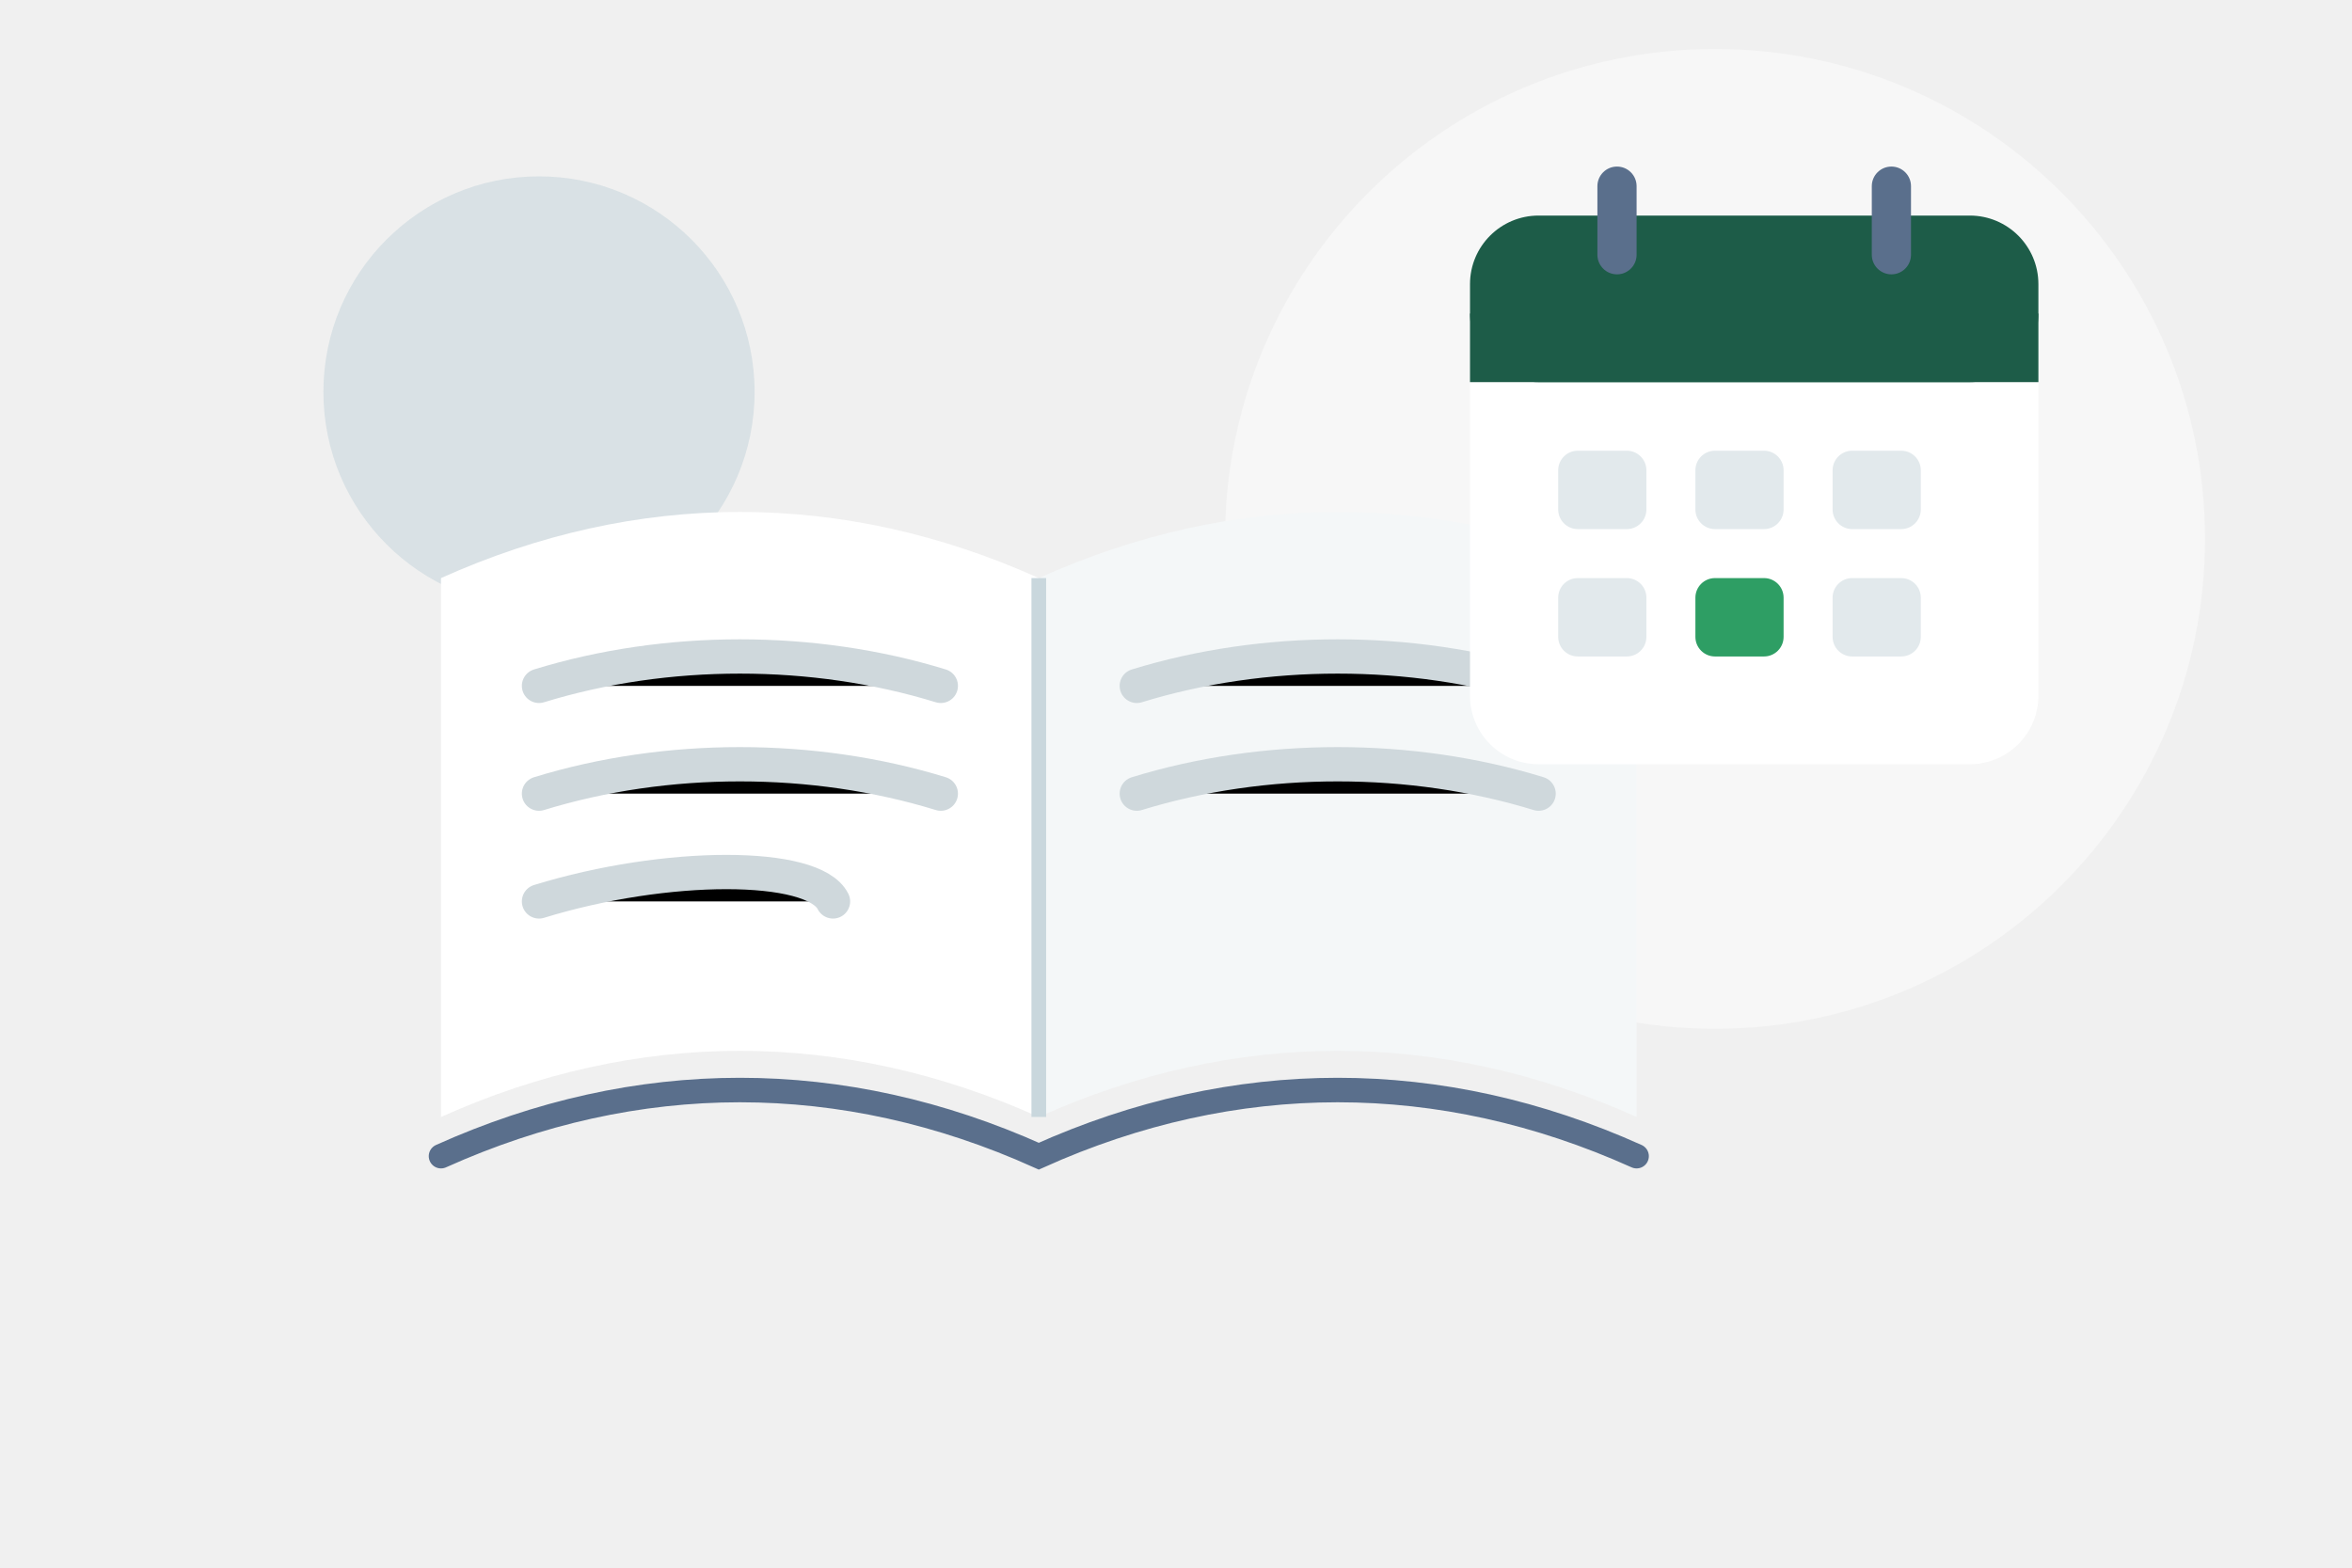
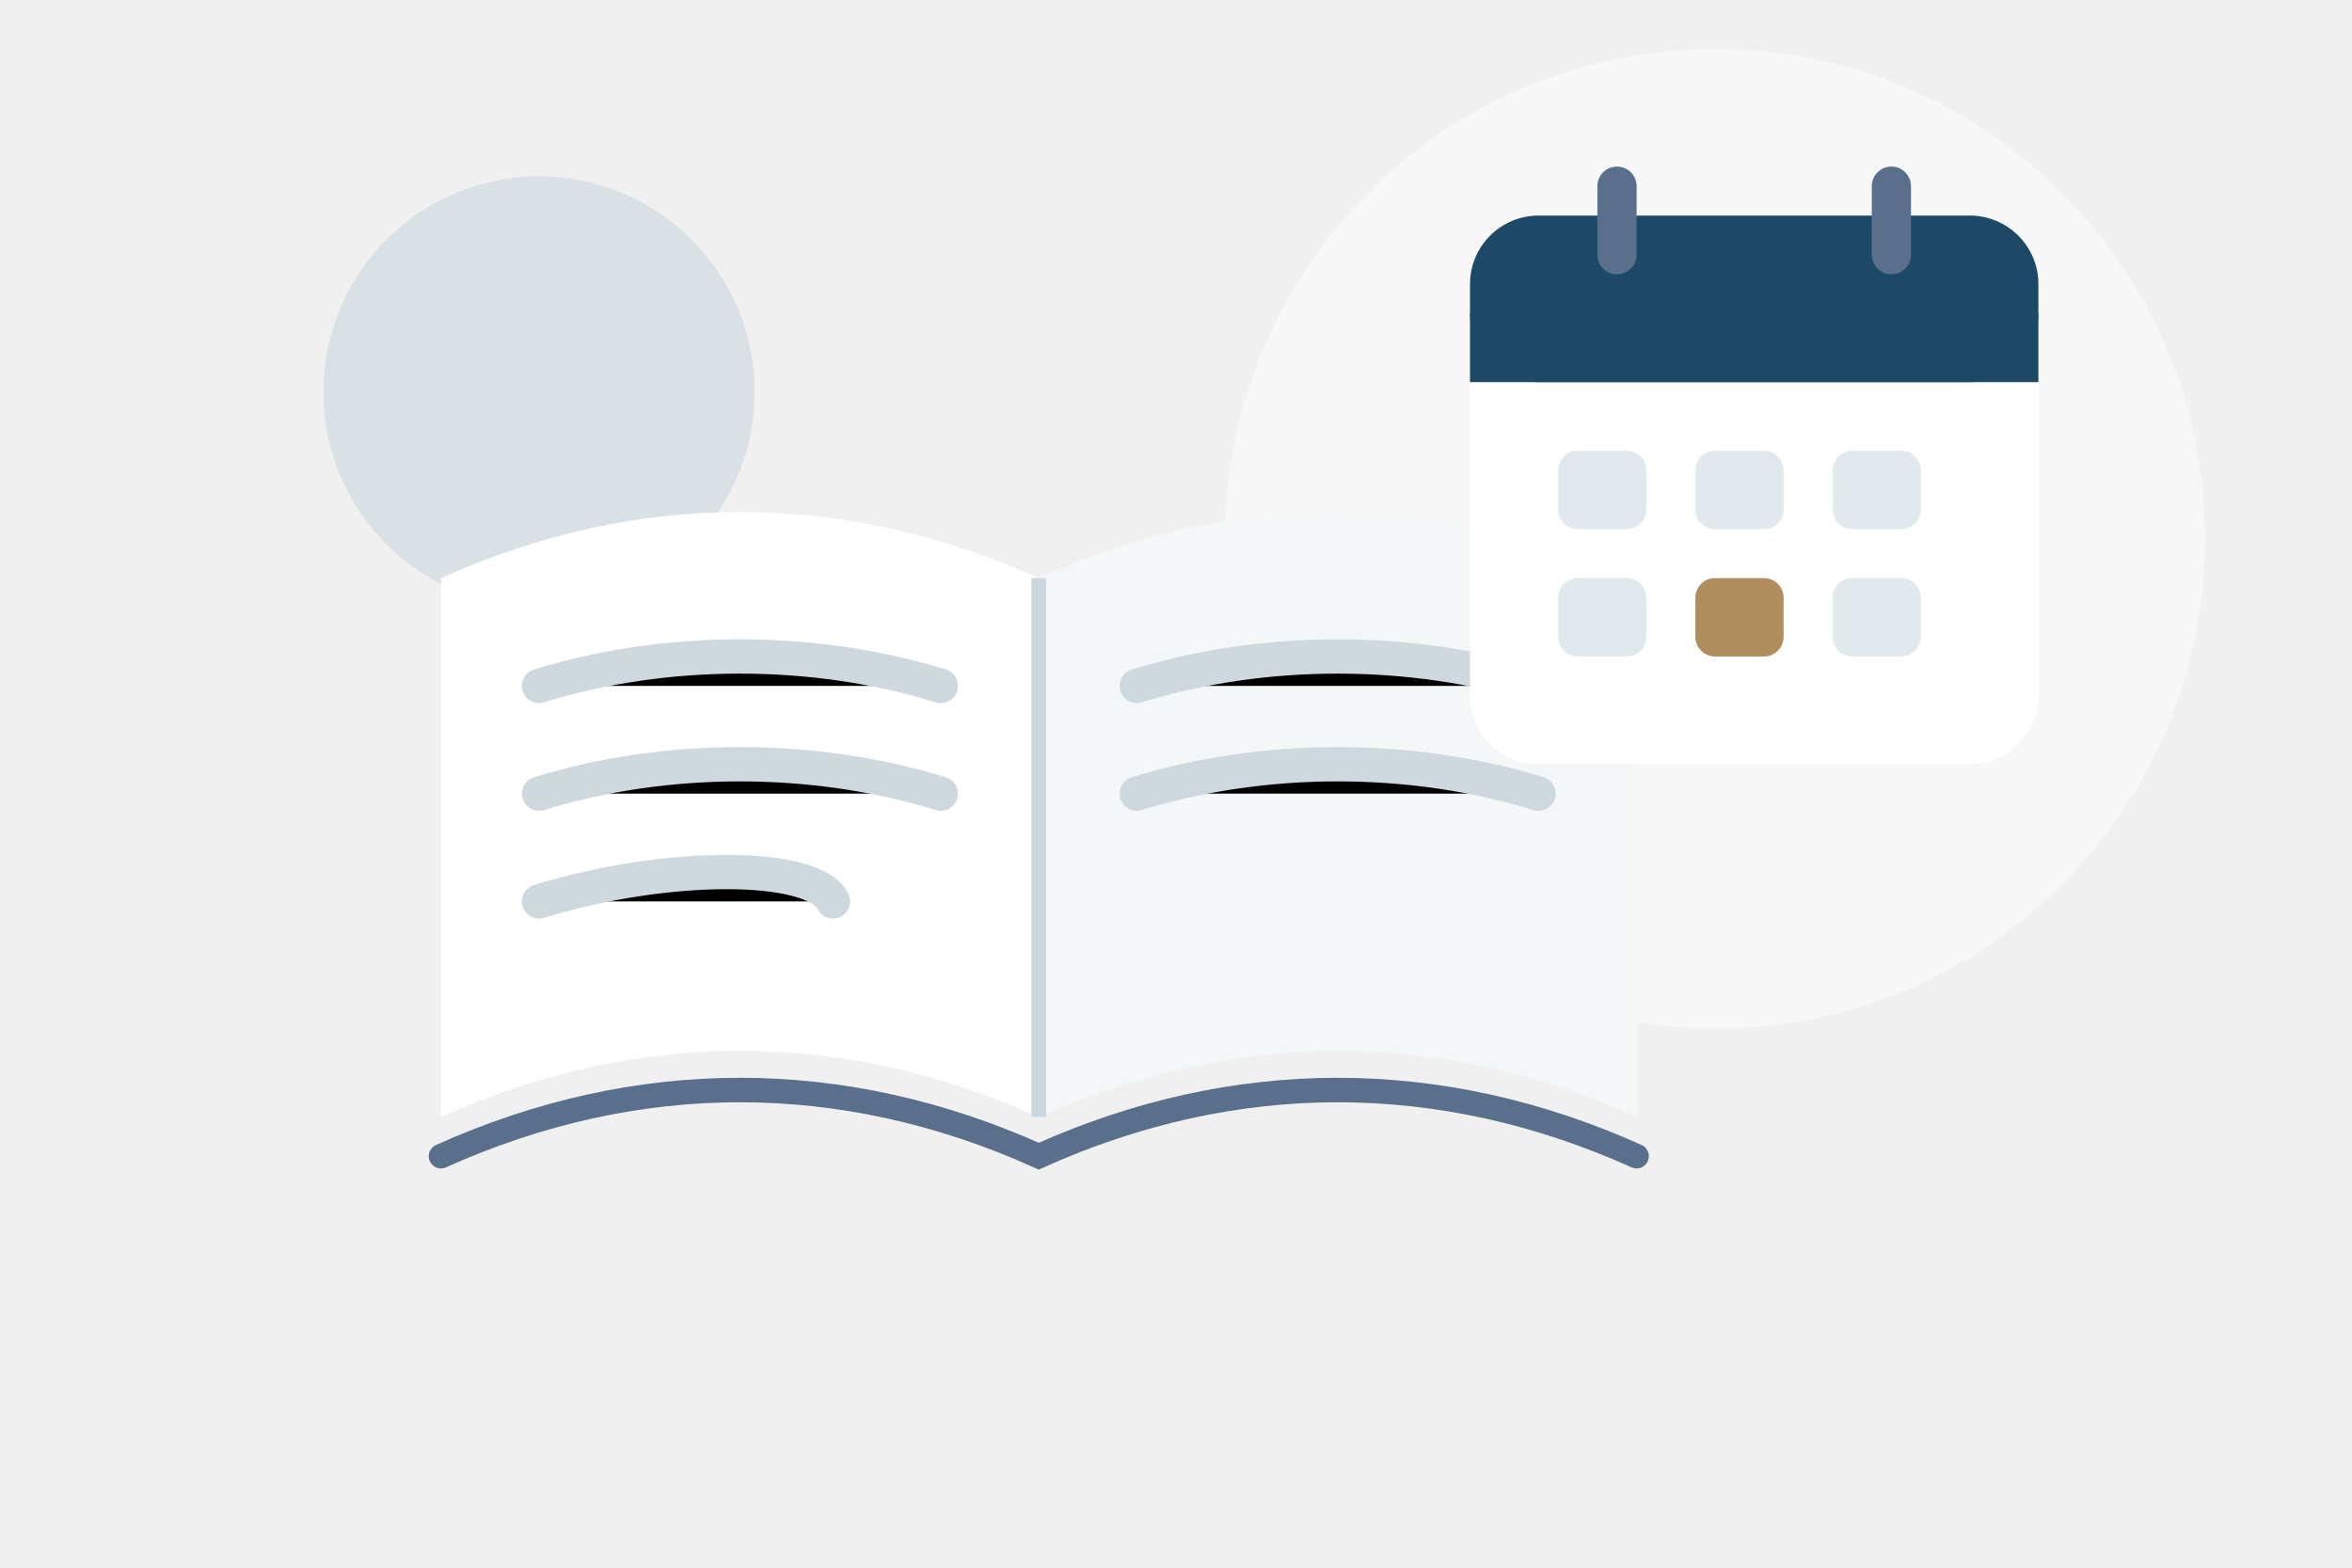
<svg xmlns="http://www.w3.org/2000/svg" viewBox="0 0 480 320" role="img" aria-label="Kitap ve etkinlik takvimi çizimi">
  <circle cx="350" cy="110" r="100" fill="#ffffff" opacity="0.45" />
  <circle cx="110" cy="80" r="44" fill="#c9d7dd" opacity="0.6" />
  <path d="M90 228c40-18 82-18 122 0V118c-40-18-82-18-122 0z" fill="#ffffff" />
  <path d="M212 228c40-18 82-18 122 0V118c-40-18-82-18-122 0z" fill="#f4f7f8" />
  <path d="M212 118v110" stroke="#c9d7dd" stroke-width="3" />
  <path d="M90 236c40-18 82-18 122 0 40-18 82-18 122 0" fill="none" stroke="#5a6f8c" stroke-width="5" stroke-linecap="round" />
  <g stroke="#cfd8dc" stroke-width="7" stroke-linecap="round">
    <path d="M110 140c26-8 56-8 82 0" />
    <path d="M110 162c26-8 56-8 82 0" />
    <path d="M110 184c26-8 56-8 60 0" />
    <path d="M232 140c26-8 56-8 82 0" />
    <path d="M232 162c26-8 56-8 82 0" />
  </g>
  <rect x="300" y="44" width="116" height="112" rx="14" fill="#ffffff" />
-   <rect x="300" y="44" width="116" height="34" rx="14" fill="#1d5c48" />
-   <rect x="300" y="64" width="116" height="14" fill="#1d5c48" />
+   <rect x="300" y="44" width="116" height="34" rx="14" fill="#1c4a66" />
+   <rect x="300" y="64" width="116" height="14" fill="#1c4a66" />
  <rect x="326" y="34" width="8" height="22" rx="4" fill="#5a6f8c" />
  <rect x="382" y="34" width="8" height="22" rx="4" fill="#5a6f8c" />
  <g fill="#e2e9ec">
    <rect x="318" y="92" width="18" height="16" rx="4" />
    <rect x="346" y="92" width="18" height="16" rx="4" />
    <rect x="374" y="92" width="18" height="16" rx="4" />
    <rect x="318" y="118" width="18" height="16" rx="4" />
    <rect x="374" y="118" width="18" height="16" rx="4" />
  </g>
-   <rect x="346" y="118" width="18" height="16" rx="4" fill="#2e9e64" />
+   <rect x="346" y="118" width="18" height="16" rx="4" fill="#b08d5c" />
</svg>
